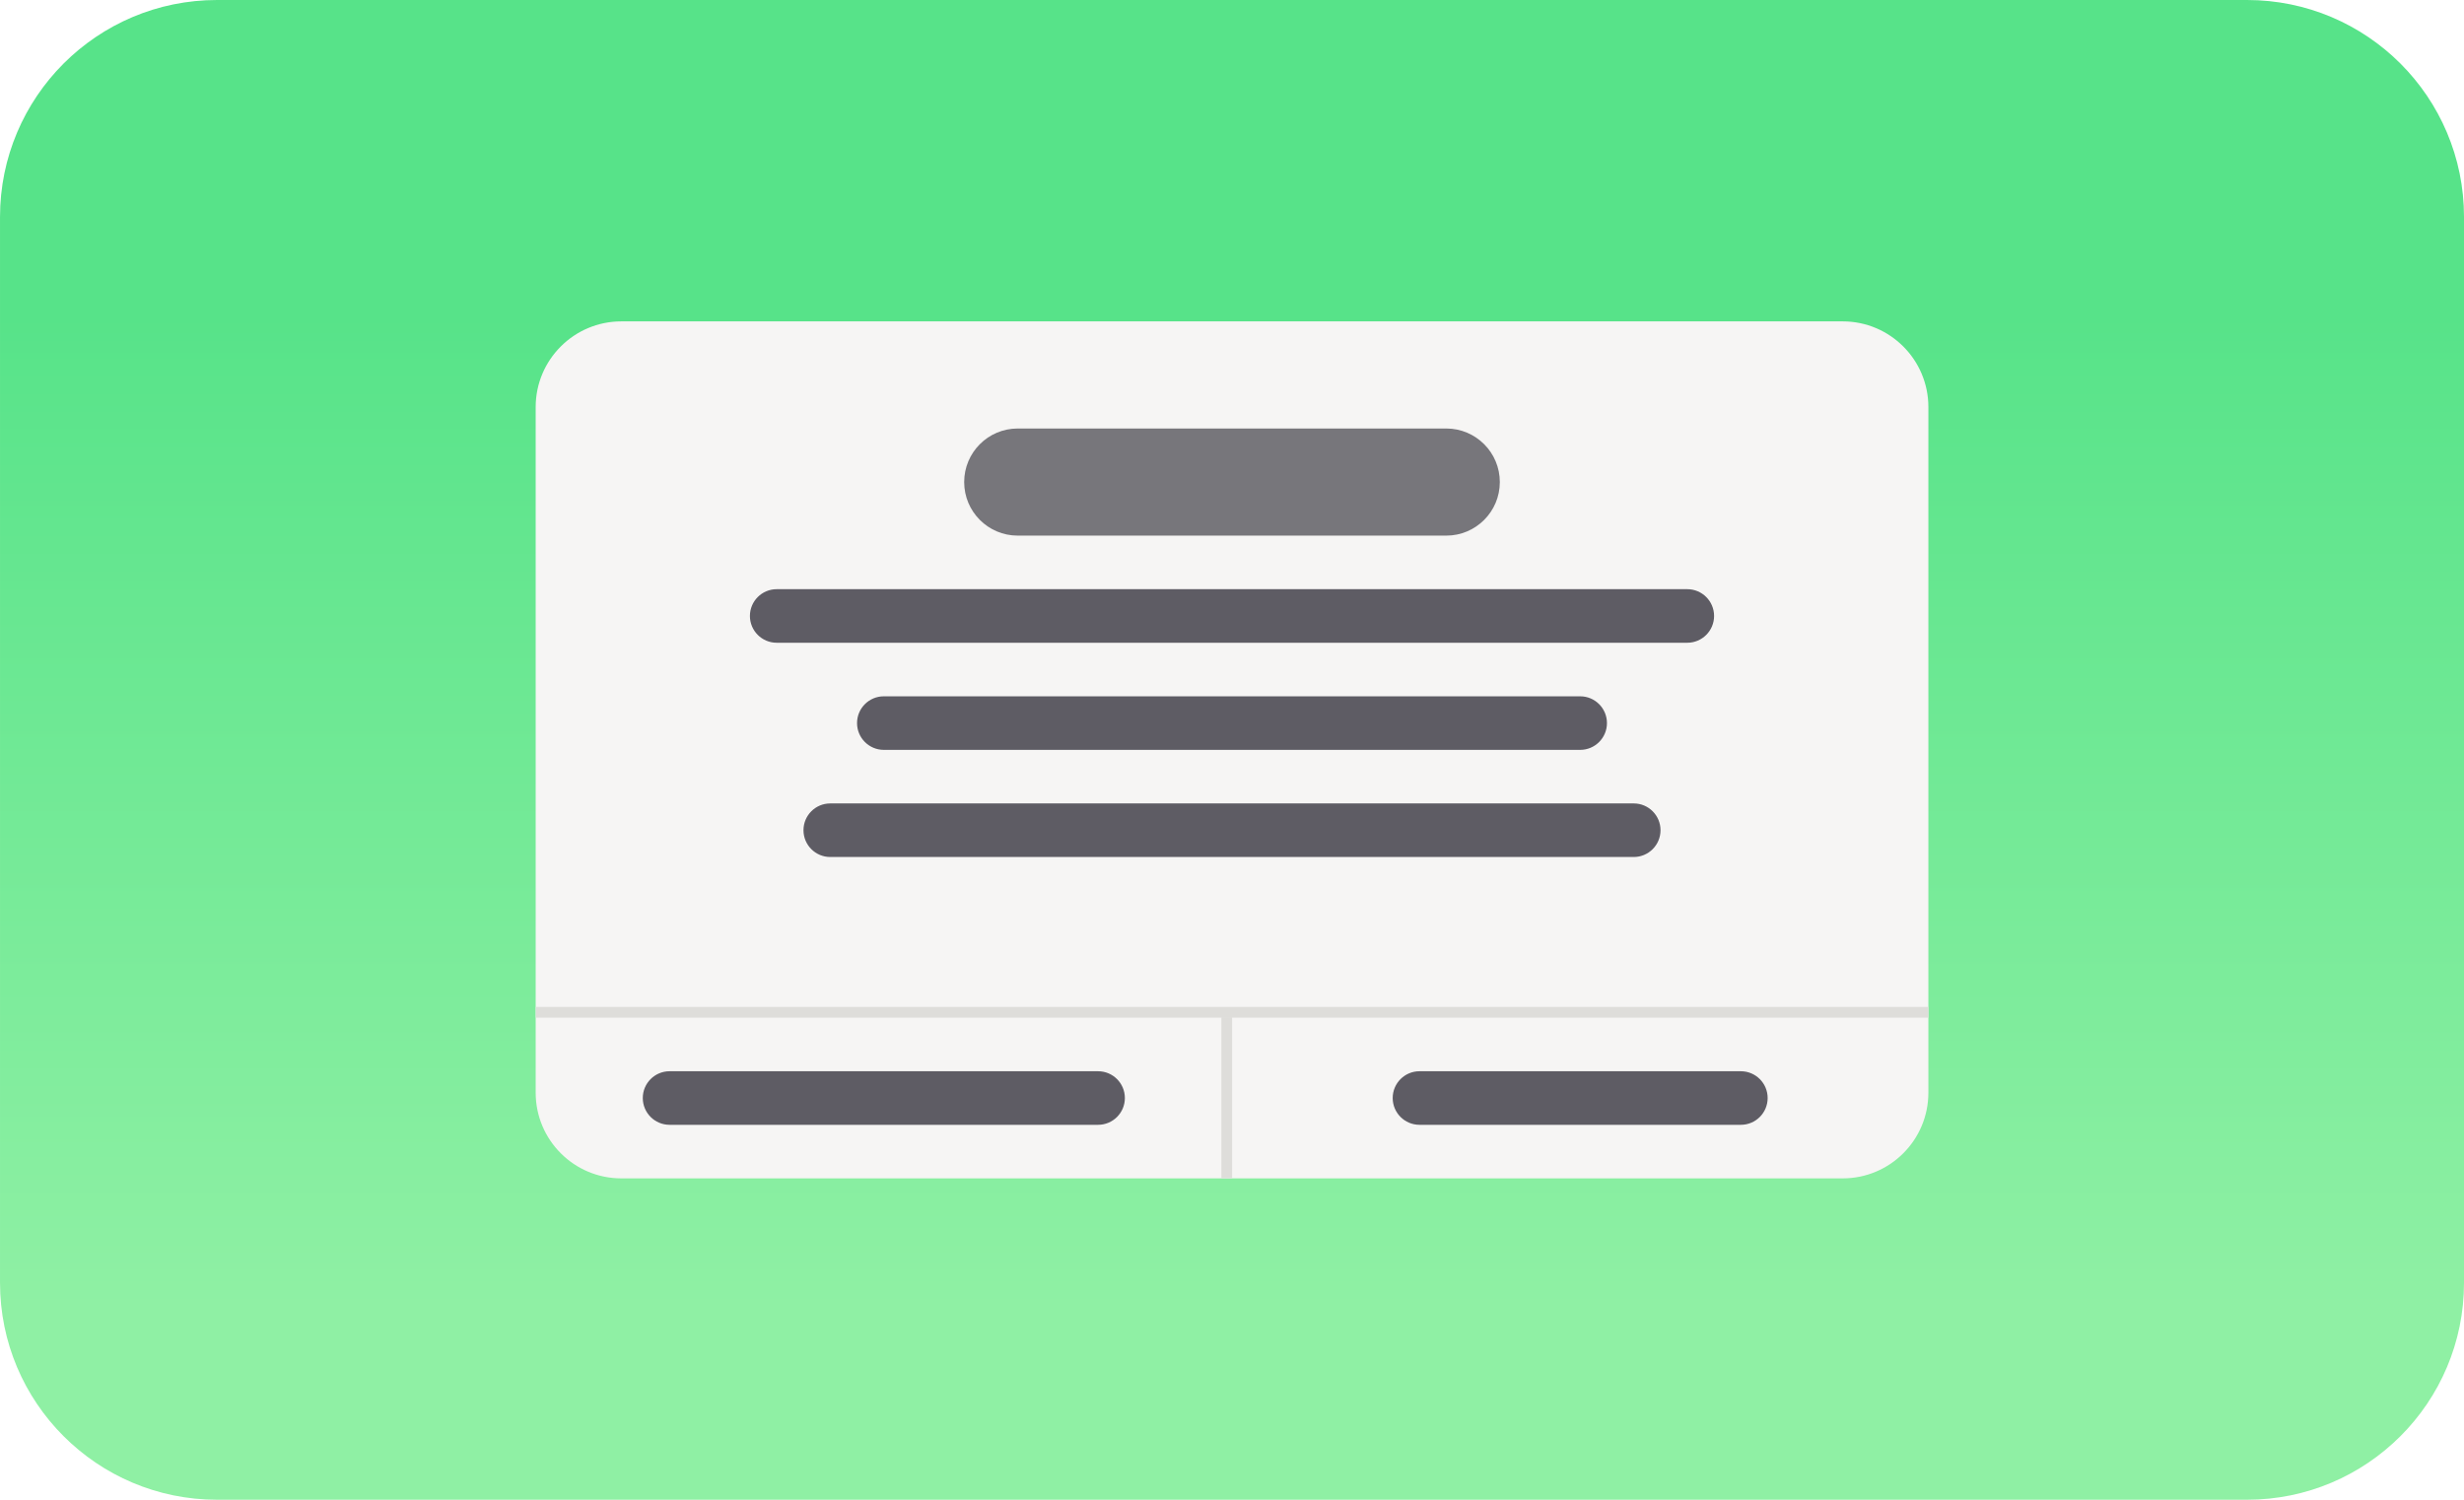
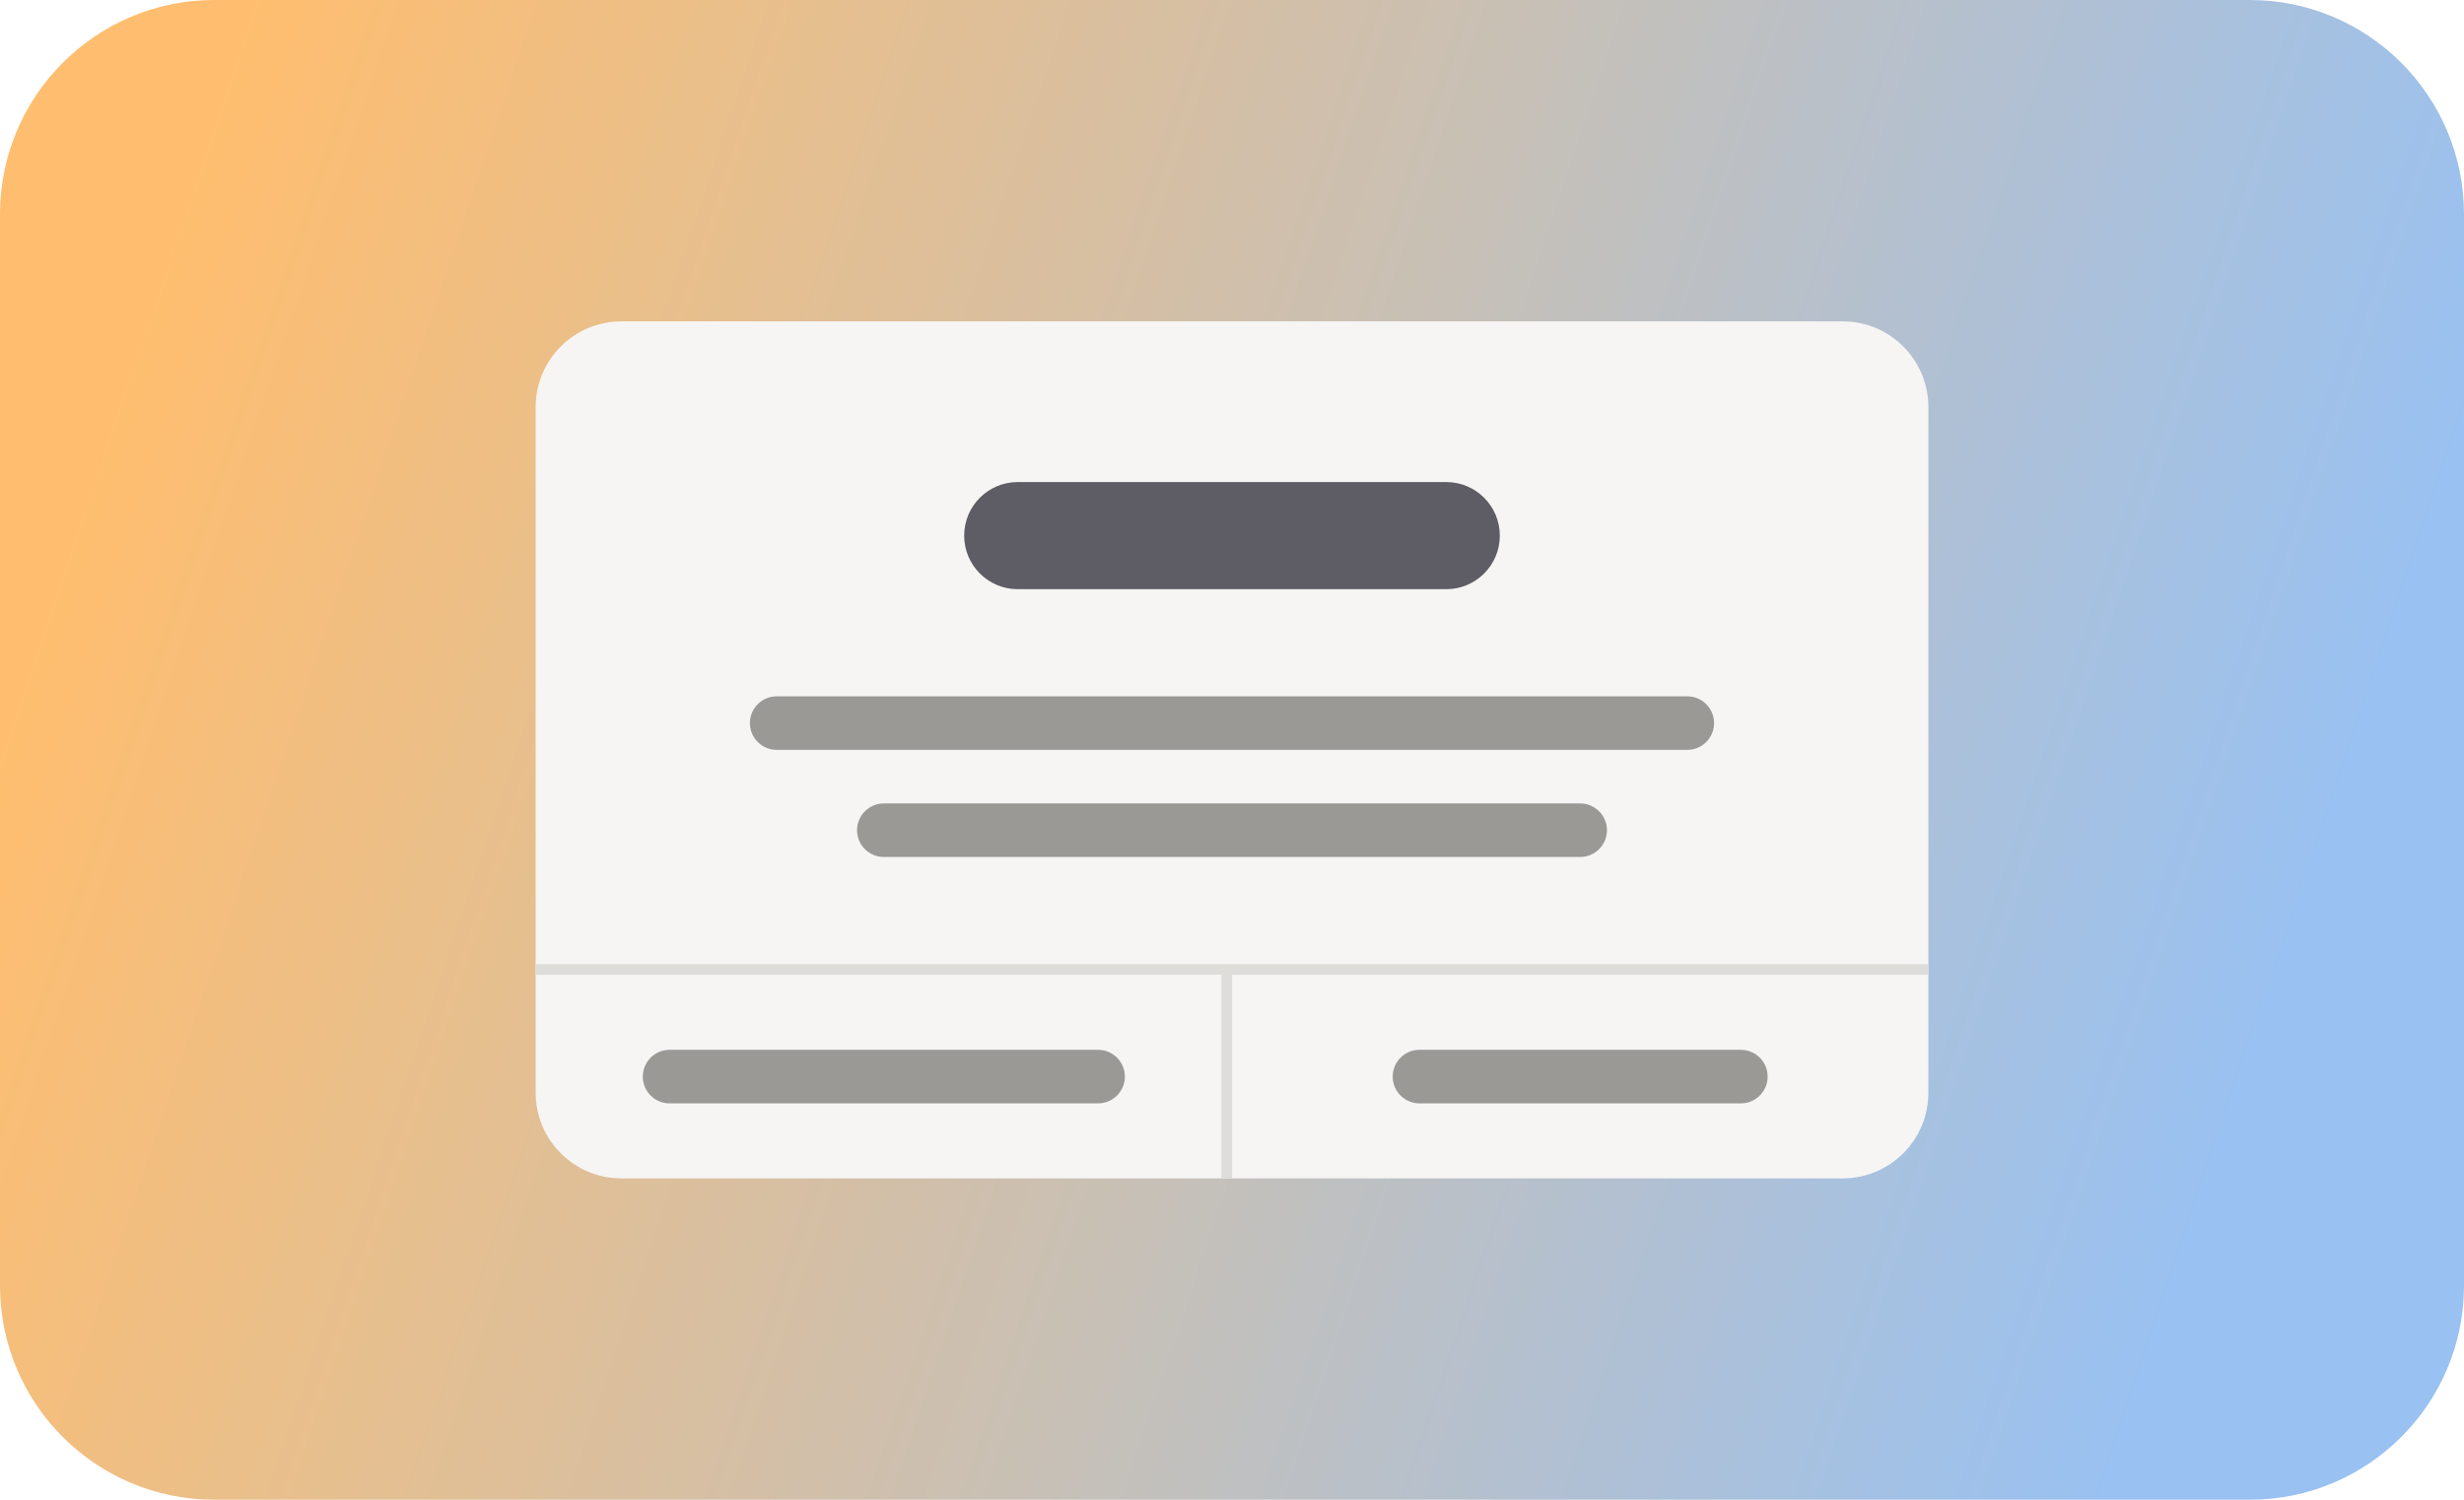
- <svg xmlns="http://www.w3.org/2000/svg" xmlns:xlink="http://www.w3.org/1999/xlink" height="140" width="230" version="1.1" id="svg6941">
+ <svg xmlns="http://www.w3.org/2000/svg" xmlns:xlink="http://www.w3.org/1999/xlink" height="140" width="230" version="1.1" id="svg6941" xml:space="preserve">
  <defs id="defs6945">
-     <linearGradient id="linearGradient6">
-       <stop style="stop-color:#57e389;stop-opacity:1;" offset="0" id="stop6" />
-       <stop style="stop-color:#8ff0a4;stop-opacity:1" offset="1" id="stop7" />
+     <linearGradient xlink:href="#linearGradient1" id="linearGradient2" x1="24.667" y1="26.404" x2="222.659" y2="92.982" gradientUnits="userSpaceOnUse" gradientTransform="translate(-230.001,-140)" />
+     <linearGradient id="linearGradient1">
+       <stop style="stop-color:#99c1f1;stop-opacity:1" offset="0" id="stop1" />
+       <stop style="stop-color:#ffbe6f;stop-opacity:1" offset="1" id="stop2" />
    </linearGradient>
-     <linearGradient xlink:href="#linearGradient6" id="linearGradient7" x1="190.098" y1="29.334" x2="190.098" y2="122.101" gradientUnits="userSpaceOnUse" />
  </defs>
-   <rect style="font-variation-settings:normal;opacity:1;vector-effect:none;fill:url(#linearGradient7);fill-opacity:1;stroke:none;stroke-width:18;stroke-linecap:round;stroke-linejoin:miter;stroke-miterlimit:4;stroke-dasharray:none;stroke-dashoffset:26.4;stroke-opacity:1;-inkscape-stroke:none;stop-color:#000000;stop-opacity:1" width="230" height="140" x="0.001" ry="20.259" rx="20.259" id="rect6925" y="0" />
+   <rect style="fill:url(#linearGradient2);fill-opacity:1;stroke:none;stroke-width:18;stroke-linecap:round;stroke-dashoffset:26.4" width="230" height="140" x="-230" ry="20" rx="20" id="rect7" y="-140" transform="scale(-1)" />
  <rect style="fill:#f6f5f4;fill-opacity:1;stroke:none;stroke-width:18;stroke-linecap:round;stroke-dashoffset:26.4" width="130.001" height="80.001" x="50.002" y="30" ry="8.001" rx="8.001" id="rect6927" />
-   <path style="fill:#f6f5f4;stroke:#deddda;stroke-width:1;stroke-linecap:butt;stroke-linejoin:miter;stroke-opacity:1" d="M 50.017,94.497 H 180.002 M 114.511,95 l 0,15" id="path6931" />
-   <rect style="fill:#77767b;fill-opacity:1;stroke:none;stroke-width:6;stroke-linecap:round;stroke-linejoin:round;stroke-dashoffset:26.4;paint-order:markers stroke fill" id="rect1" width="50" height="10" x="90" y="40" rx="5" ry="5" />
-   <rect style="fill:#5e5c64;fill-opacity:1;stroke:none;stroke-width:6;stroke-linecap:round;stroke-linejoin:round;stroke-dashoffset:26.4;paint-order:markers stroke fill" id="rect2" width="90" height="5" x="70" y="55" rx="2.5" ry="2.5" />
-   <rect style="fill:#5e5c64;fill-opacity:1;stroke:none;stroke-width:6;stroke-linecap:round;stroke-linejoin:round;stroke-dashoffset:26.4;paint-order:markers stroke fill" id="rect3" width="70" height="5" x="80" y="65" rx="2.5" ry="2.5" />
-   <rect style="fill:#5e5c64;fill-opacity:1;stroke:none;stroke-width:6;stroke-linecap:round;stroke-linejoin:round;stroke-dashoffset:26.4;paint-order:markers stroke fill" id="rect4" width="80" height="5" x="75" y="75" rx="2.5" ry="2.5" />
-   <rect style="fill:#5e5c64;fill-opacity:1;stroke:none;stroke-width:6;stroke-linecap:round;stroke-linejoin:round;stroke-dashoffset:26.4;paint-order:markers stroke fill" id="rect5" width="45" height="5" x="60" y="100" rx="2.5" ry="2.5" />
-   <rect style="fill:#5e5c64;fill-opacity:1;stroke:none;stroke-width:6;stroke-linecap:round;stroke-linejoin:round;stroke-dashoffset:26.4;paint-order:markers stroke fill" id="rect6" width="35" height="5" x="130" y="100" rx="2.5" ry="2.5" />
+   <path style="fill:#f6f5f4;stroke:#deddda;stroke-width:1;stroke-linecap:butt;stroke-linejoin:miter;stroke-opacity:1" d="M 50.017,90.497 H 180.002 M 114.511,91 v 19" id="path6931" />
+   <rect style="fill:#5e5c64;fill-opacity:1;stroke:none;stroke-width:6;stroke-linecap:round;stroke-linejoin:round;stroke-dashoffset:26.4;paint-order:markers stroke fill" id="rect1" width="50" height="10" x="90" y="45" rx="5" ry="5" />
+   <rect style="fill:#9a9996;fill-opacity:1;stroke:none;stroke-width:6;stroke-linecap:round;stroke-linejoin:round;stroke-dashoffset:26.4;paint-order:markers stroke fill" id="rect2" width="90" height="5" x="70" y="65" rx="2.5" ry="2.5" />
+   <rect style="fill:#9a9996;fill-opacity:1;stroke:none;stroke-width:6;stroke-linecap:round;stroke-linejoin:round;stroke-dashoffset:26.4;paint-order:markers stroke fill" id="rect3" width="70" height="5" x="80" y="75" rx="2.5" ry="2.5" />
+   <rect style="fill:#9a9996;fill-opacity:1;stroke:none;stroke-width:6;stroke-linecap:round;stroke-linejoin:round;stroke-dashoffset:26.4;paint-order:markers stroke fill" id="rect5" width="45" height="5" x="60" y="98" rx="2.5" ry="2.5" />
+   <rect style="fill:#9a9996;fill-opacity:1;stroke:none;stroke-width:6;stroke-linecap:round;stroke-linejoin:round;stroke-dashoffset:26.4;paint-order:markers stroke fill" id="rect6" width="35" height="5" x="130" y="98" rx="2.5" ry="2.5" />
</svg>
